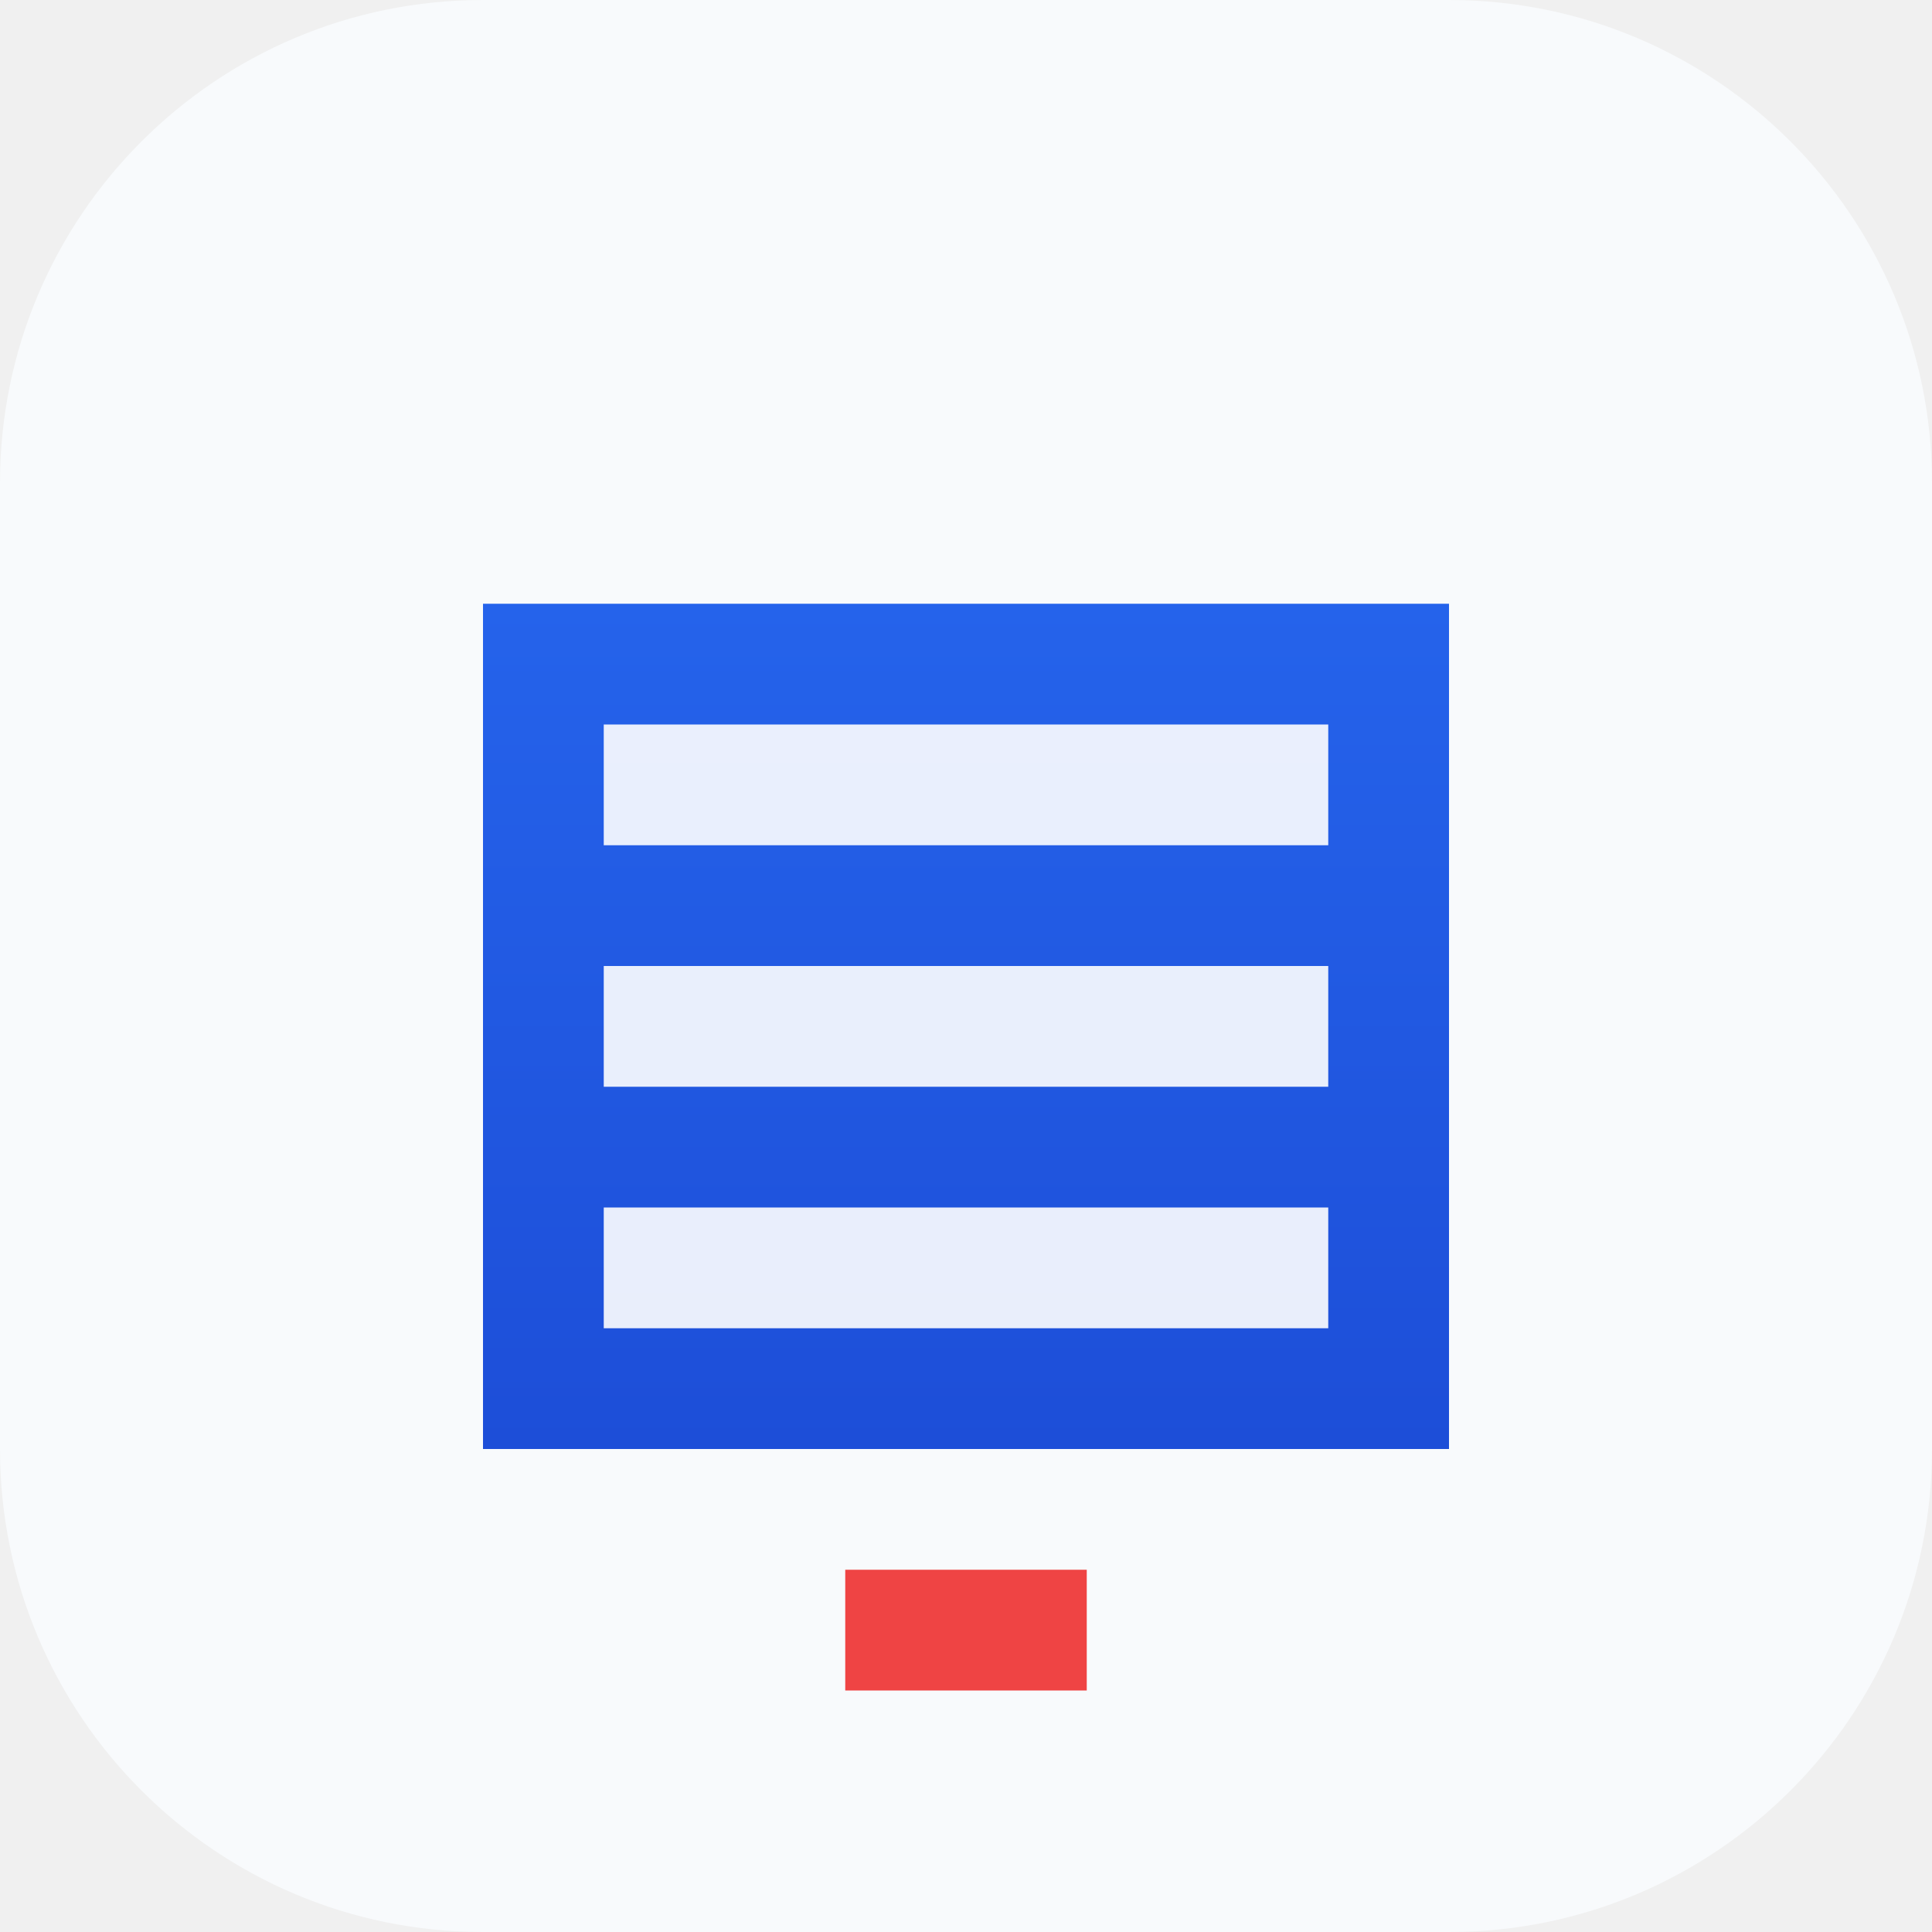
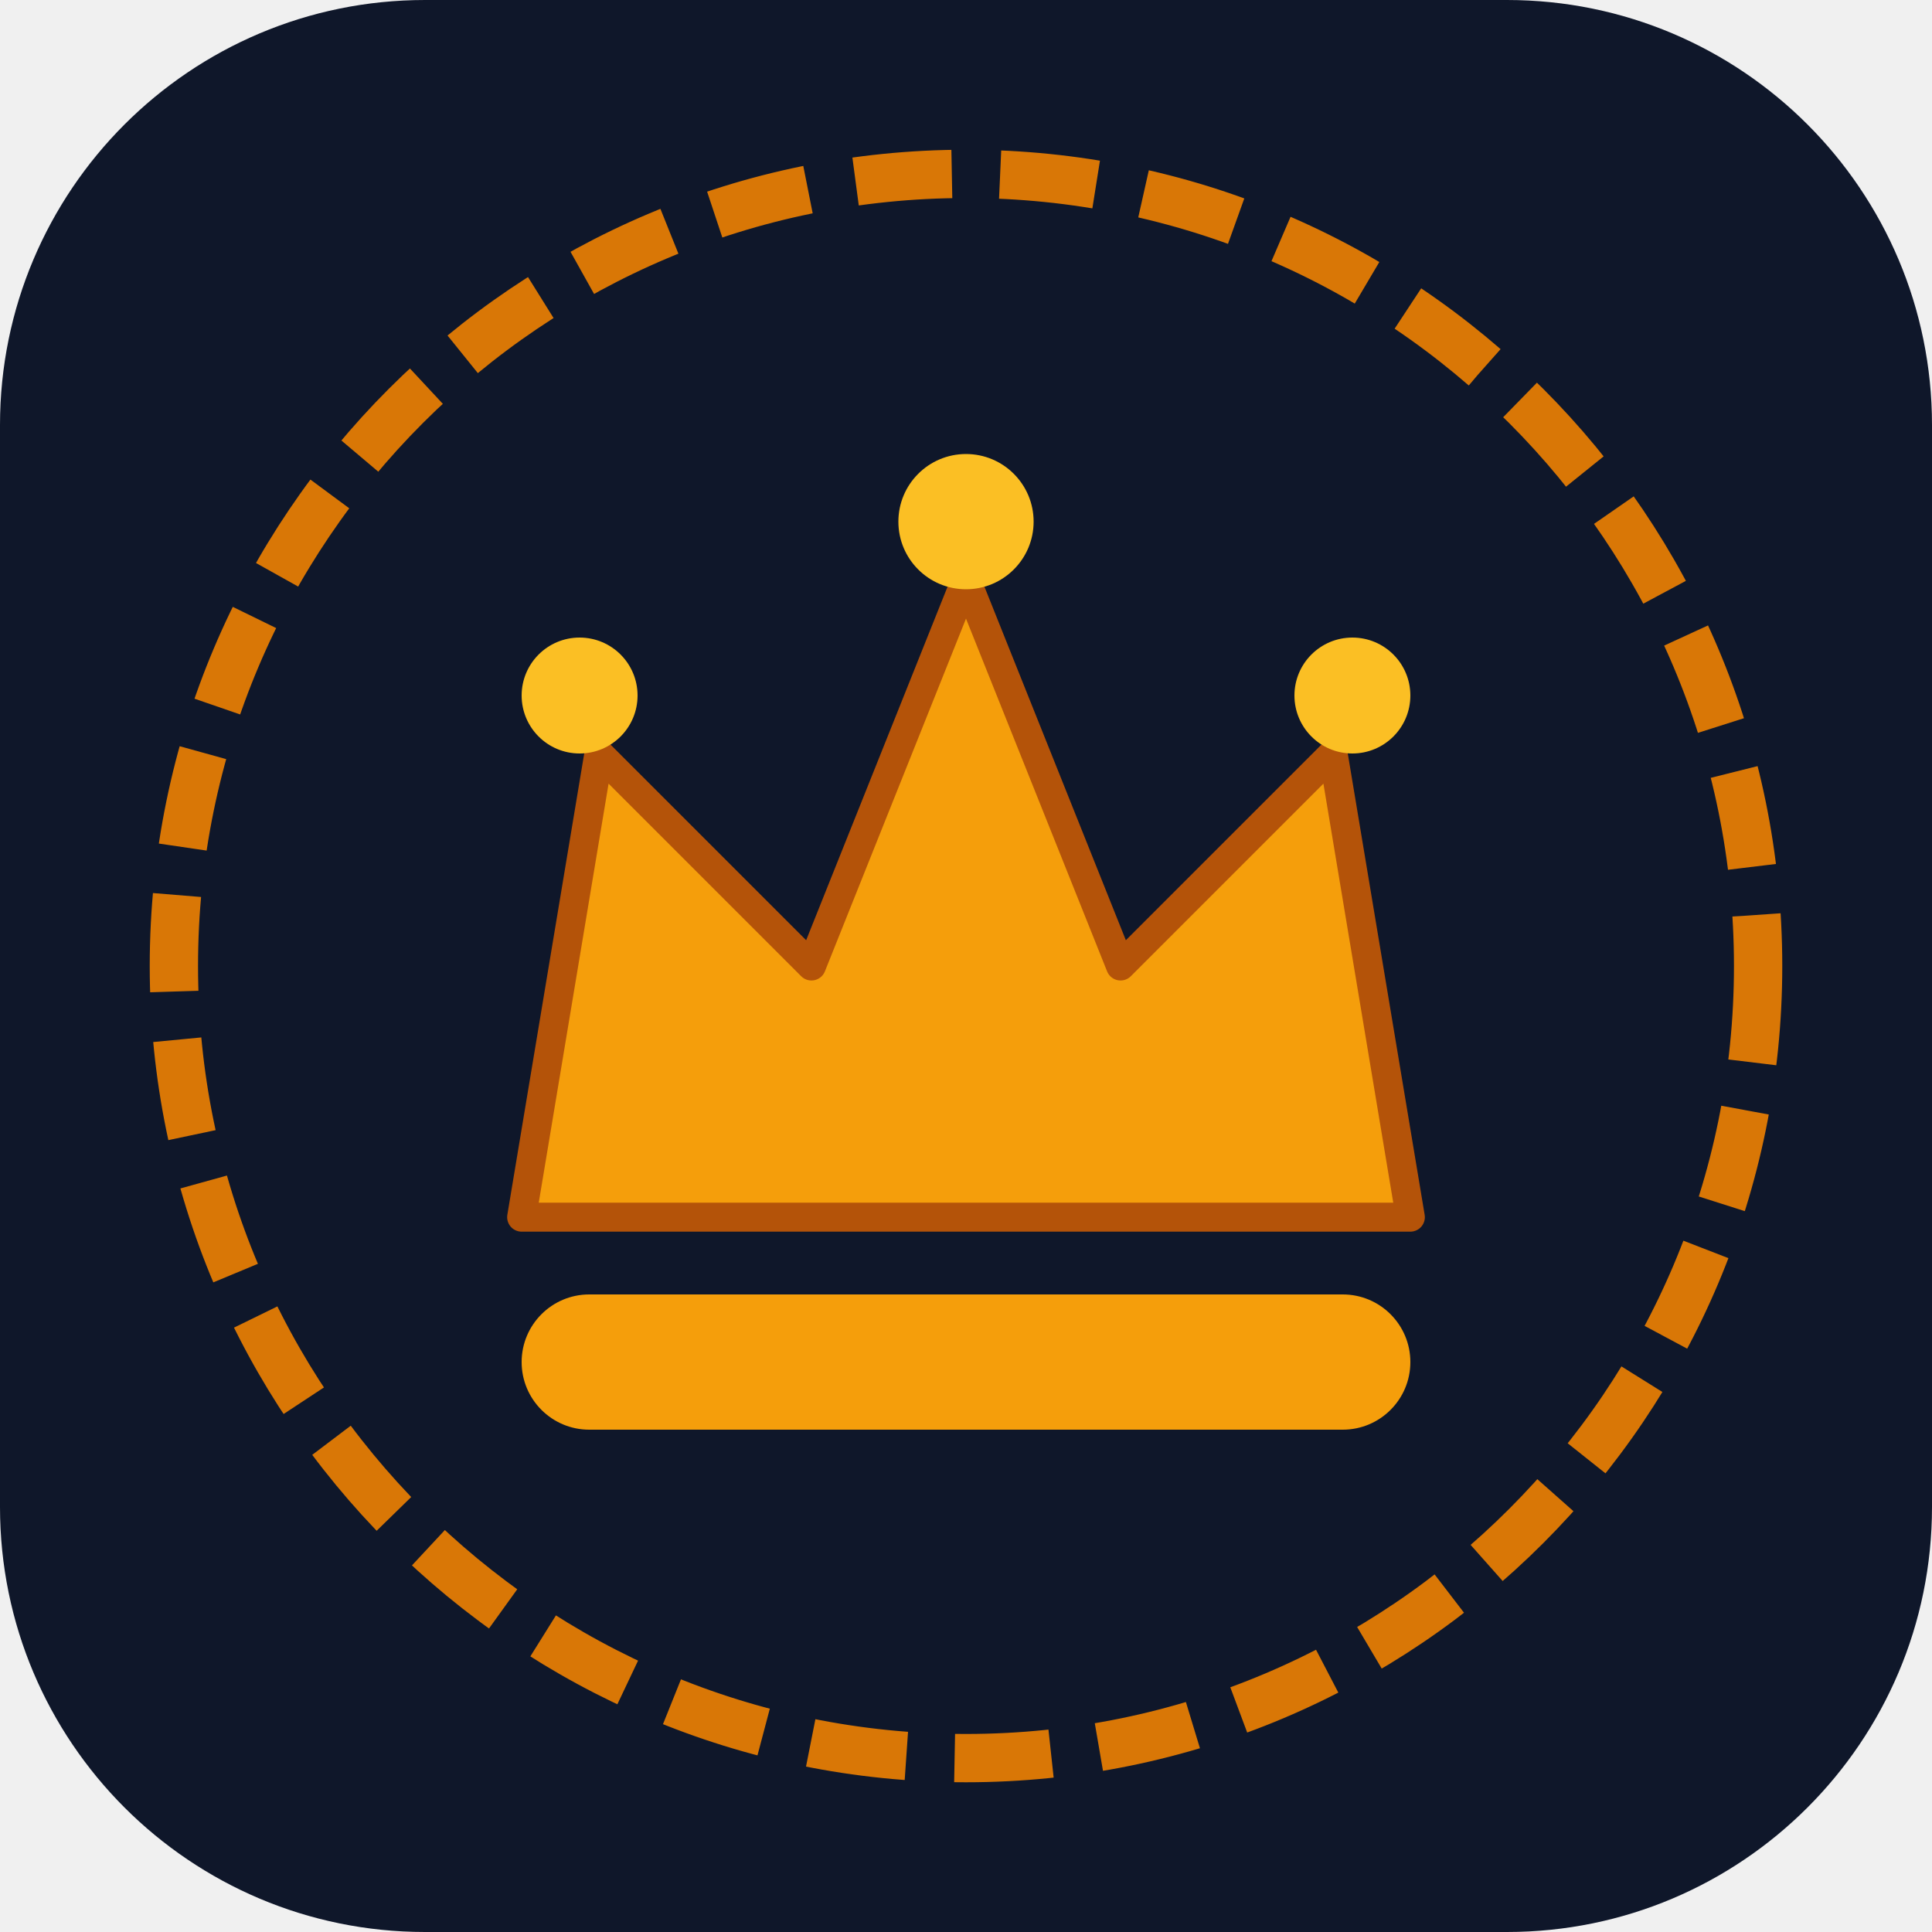
- <svg xmlns="http://www.w3.org/2000/svg" viewBox="0 0 32 32">
-   <defs>
-     <linearGradient id="a" x1="0" x2="0" y1="0" y2="1">
-       <stop offset="0%" stop-color="#2563eb" />
-       <stop offset="100%" stop-color="#1d4ed8" />
-     </linearGradient>
-   </defs>
-   <rect width="32" height="32" rx="8" fill="#f8fafc" />
-   <path d="M8 10h16v14H8z" fill="url(#a)" />
-   <path d="M10 12h12v2H10zM10 16h12v2H10zM10 20h12v2H10z" fill="#ffffff" opacity="0.9" />
-   <path d="M14 26h4v2h-4z" fill="#ef4444" />
+ <svg xmlns="http://www.w3.org/2000/svg" viewBox="0 0 100 100" width="100" height="100">
+   <rect width="100" height="100" rx="22" fill="#0f172a" />
+   <circle cx="50" cy="50" r="41" fill="none" stroke="#d97706" stroke-width="2.5" stroke-dasharray="5 2.5" />
+   <path d="M27 63 L31 39 L42 50 L50 30 L58 50 L69 39 L73 63 Z" fill="#f59e0b" stroke="#b45309" stroke-width="1.5" stroke-linejoin="round" />
+   <circle cx="50" cy="27" r="3.5" fill="#fbbf24" />
+   <circle cx="30" cy="36" r="3" fill="#fbbf24" />
+   <circle cx="70" cy="36" r="3" fill="#fbbf24" />
+   <rect x="27" y="67" width="46" height="7" rx="3.5" fill="#f59e0b" />
</svg>
